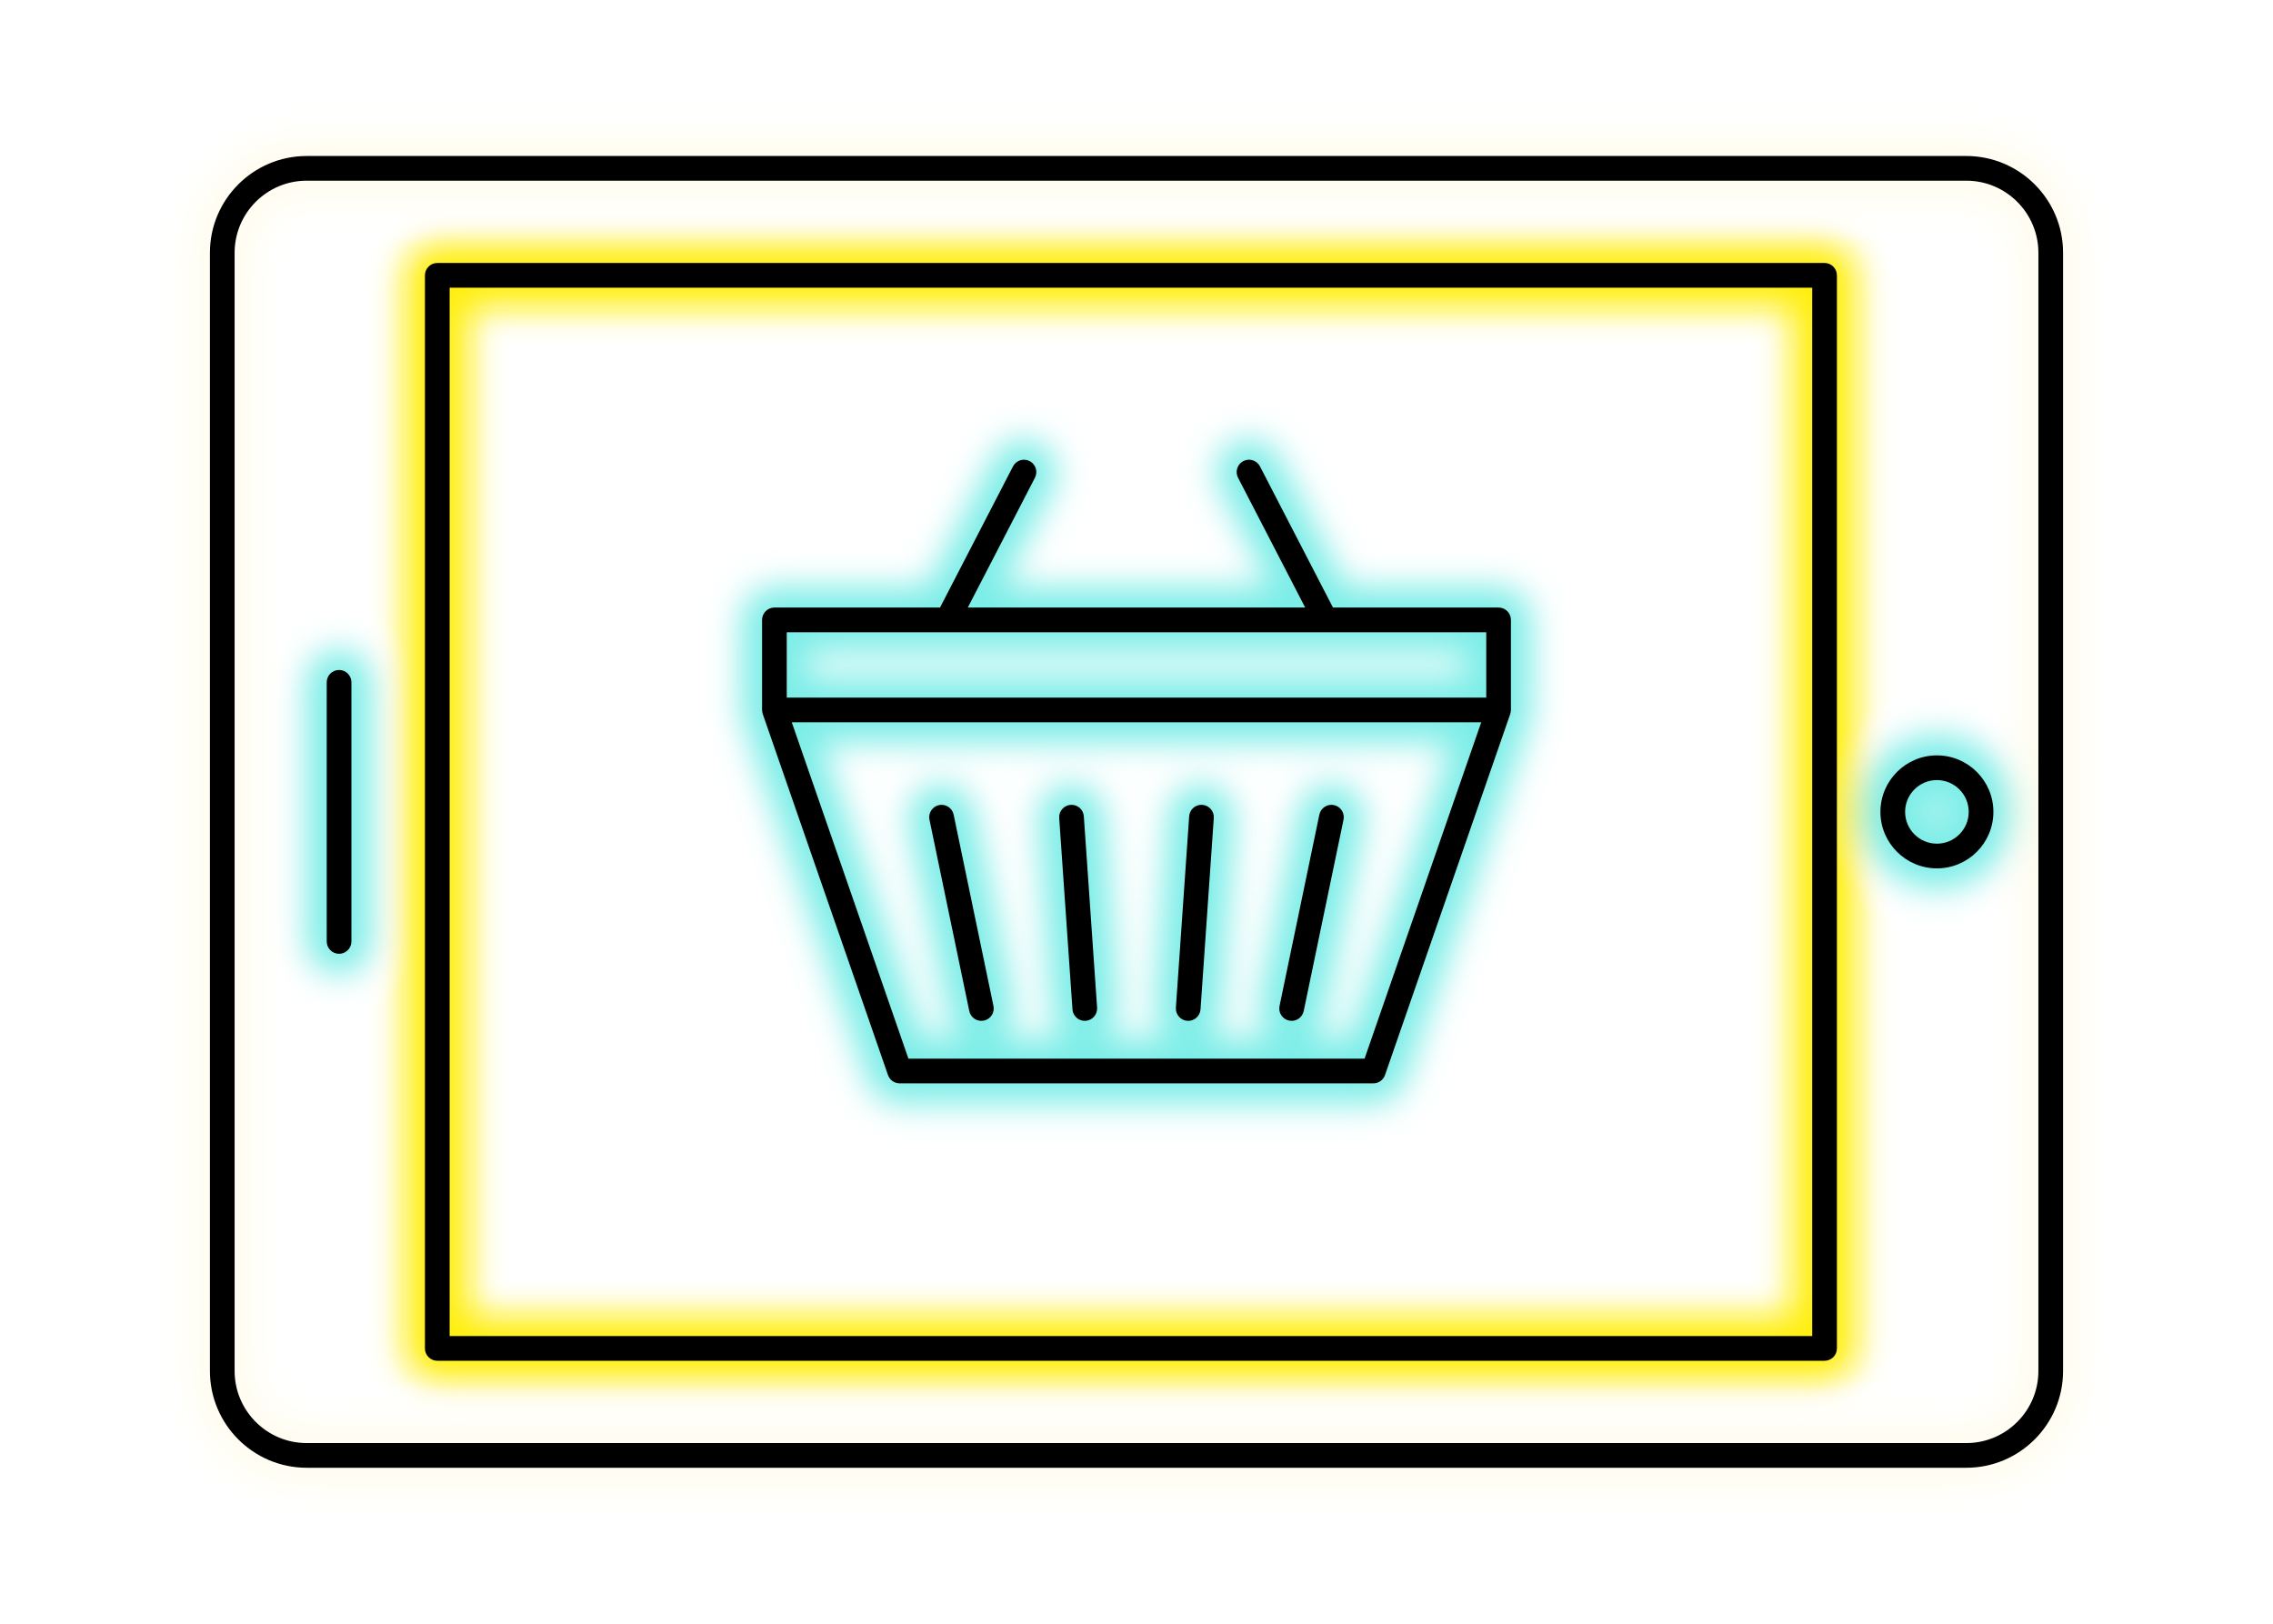
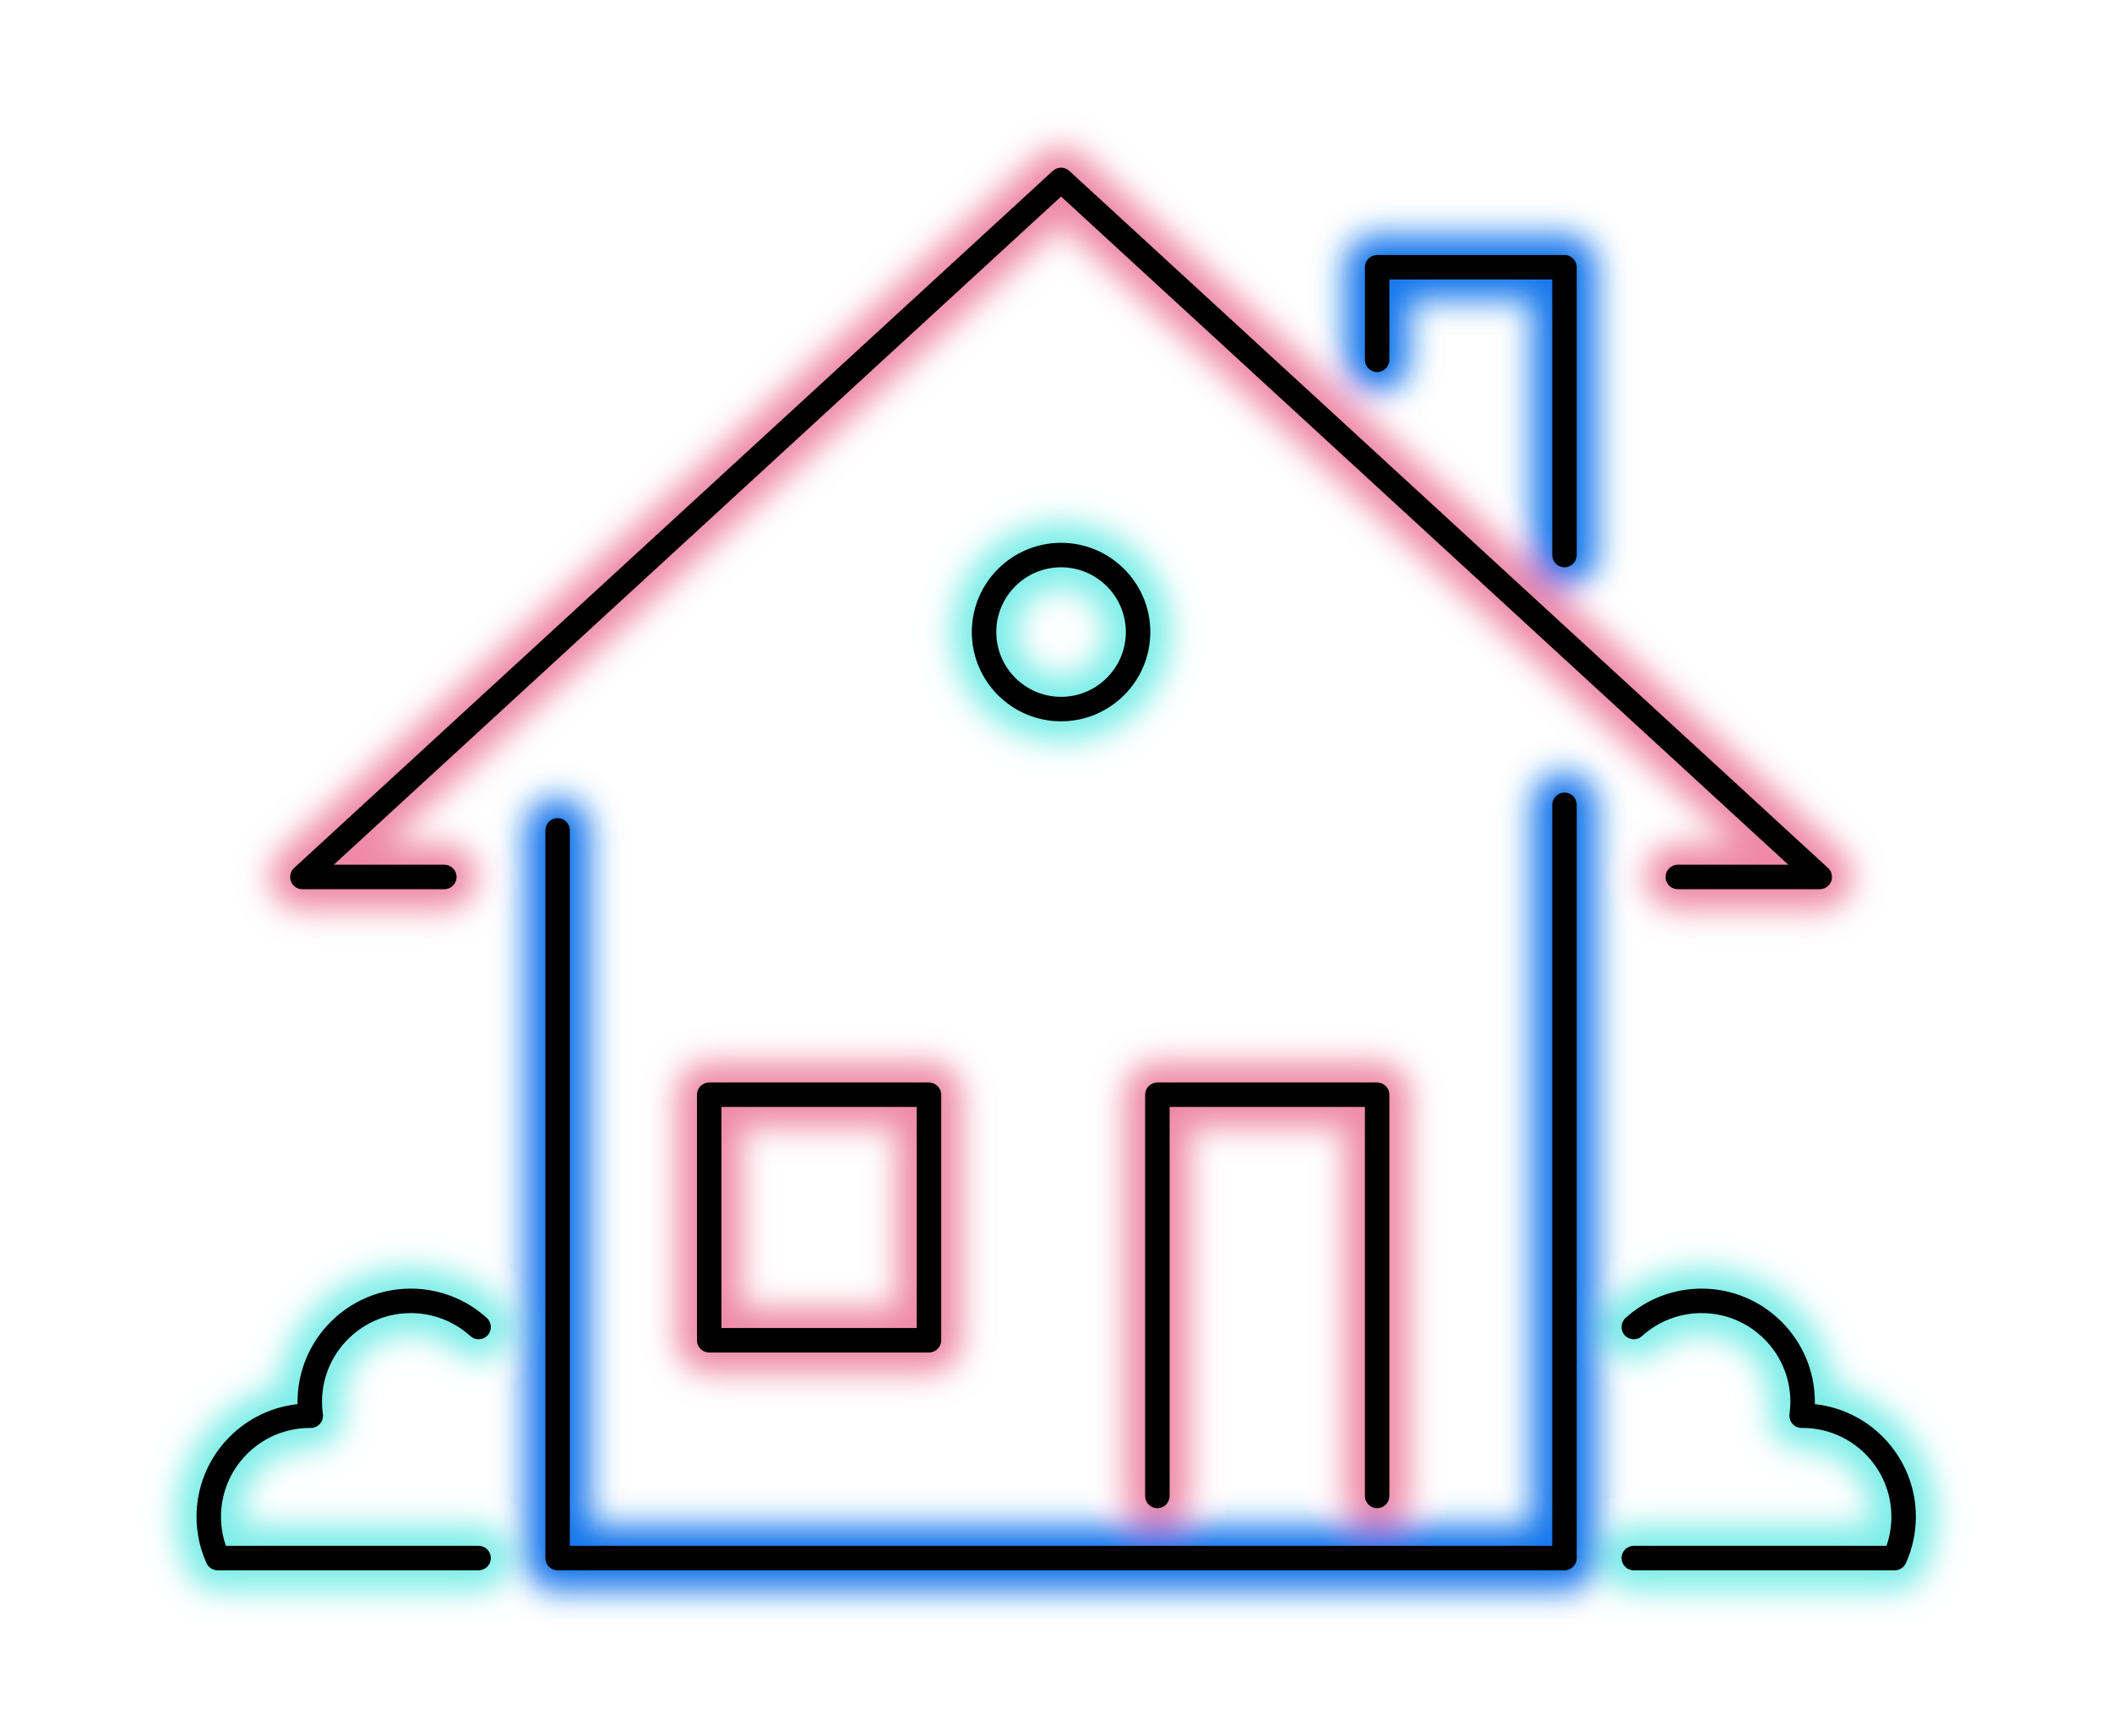
- <svg xmlns="http://www.w3.org/2000/svg" xmlns:xlink="http://www.w3.org/1999/xlink" contentScriptType="text/ecmascript" zoomAndPan="magnify" contentStyleType="text/css" id="Bounds" enable-background="new 0 0 500 368.489" version="1.1" xml:space="preserve" width="552" fill="#000000" preserveAspectRatio="xMidYMid meet" viewBox="-26.0 -12.9 552.0 394.2" height="394.2" x="0" y="0">
+ <svg xmlns="http://www.w3.org/2000/svg" xmlns:xlink="http://www.w3.org/1999/xlink" contentScriptType="text/ecmascript" zoomAndPan="magnify" contentStyleType="text/css" id="Bounds" enable-background="new 0 0 500 417.675" version="1.1" xml:space="preserve" width="549.1" fill="#000000" preserveAspectRatio="xMidYMid meet" viewBox="-24.6 -17.1 549.1 451.2" height="451.2" x="0" y="0">
  <filter xlink:actuate="onLoad" xlink:type="simple" id="AI_GaussianBlur_4" xlink:show="other">
    <feGaussianBlur stdDeviation="4" />
  </filter>
  <g filter="url(#AI_GaussianBlur_4)">
    <g id="change1_1">
-       <path fill="#fffdf0" d="M451.522,348.505H48.478c-15.711,0-28.494-12.783-28.494-28.494V48.479 c0-15.711,12.782-28.494,28.494-28.494h403.044c15.711,0,28.494,12.783,28.494,28.494 v271.532C480.015,335.722,467.233,348.505,451.522,348.505z M48.478,35.972 c-6.896,0-12.506,5.61-12.506,12.506v271.532c0,6.896,5.61,12.506,12.506,12.506 h403.044c6.896,0,12.506-5.61,12.506-12.506V48.479 c0-6.896-5.61-12.506-12.506-12.506H48.478z" />
+       <path fill="#1378ec" d="M382.154,396.477c-4.683,0-8.479-3.796-8.479-8.479V192.15 c0-4.683,3.796-8.479,8.479-8.479s8.479,3.796,8.479,8.479v195.847 C390.633,392.681,386.837,396.477,382.154,396.477z" />
+     </g>
+     <g id="change1_2">
+       <path fill="#1378ec" d="M120.377,396.477c-4.683,0-8.479-3.796-8.479-8.479V198.794 c0-4.683,3.796-8.479,8.479-8.479c4.683,0,8.479,3.796,8.479,8.479v189.204 C128.856,392.681,125.06,396.477,120.377,396.477z" />
    </g>
    <g id="change2_1">
-       <path fill="#ffee0e" d="M417.096,322.525H80.196c-4.415,0-7.994-3.579-7.994-7.994V53.958 c0-4.415,3.579-7.994,7.994-7.994H417.096c4.415,0,7.994,3.579,7.994,7.994v260.573 C425.09,318.946,421.511,322.525,417.096,322.525z M88.19,306.537h320.913V61.952 H88.19V306.537z" />
+       <path fill="#ee8aa8" d="M333.443,380.334c-4.683,0-8.479-3.796-8.479-8.479v-95.848h-40.177 v95.848c0,4.683-3.796,8.479-8.479,8.479c-4.683,0-8.479-3.796-8.479-8.479V267.528 c0-4.683,3.796-8.479,8.479-8.479h57.135c4.683,0,8.479,3.796,8.479,8.479v104.327 C341.922,376.538,338.126,380.334,333.443,380.334z" />
+     </g>
+     <g id="change2_2">
+       <path fill="#ee8aa8" d="M216.922,339.852h-57.135c-4.683,0-8.479-3.796-8.479-8.479v-63.845 c0-4.683,3.796-8.479,8.479-8.479h57.135c4.683,0,8.479,3.796,8.479,8.479v63.845 C225.402,336.056,221.605,339.852,216.922,339.852z M168.267,322.894H208.443v-46.887 h-40.176V322.894z" />
+     </g>
+     <g id="change2_3">
+       <path fill="#ee8aa8" d="M448.513,219.389h-36.906c-4.683,0-8.479-3.796-8.479-8.479 c0-4.683,3.796-8.479,8.479-8.479h15.145L251.265,41.192L75.778,202.431h15.145 c4.683,0,8.479,3.796,8.479,8.479c0,4.683-3.796,8.479-8.479,8.479H54.017 c-3.495,0-6.632-2.144-7.901-5.401c-1.269-3.256-0.41-6.958,2.164-9.322 L245.528,23.433c3.244-2.98,8.23-2.98,11.474,0L454.25,204.666 c2.574,2.365,3.433,6.066,2.164,9.322 C455.145,217.245,452.008,219.389,448.513,219.389z" />
    </g>
    <g id="change3_1">
-       <path fill="#7cede7" d="M56.343,223.698c-4.415,0-7.994-3.579-7.994-7.994v-62.919 c0-4.415,3.579-7.994,7.994-7.994s7.994,3.579,7.994,7.994v62.919 C64.337,220.119,60.758,223.698,56.343,223.698z" />
+       <path fill="#7cede7" d="M251.265,175.739c-15.716,0-28.502-12.786-28.502-28.502 s12.786-28.502,28.502-28.502s28.502,12.786,28.502,28.502 S266.981,175.739,251.265,175.739z M251.265,135.692c-6.366,0-11.544,5.178-11.544,11.544 c0,6.366,5.178,11.544,11.544,11.544s11.544-5.178,11.544-11.544 C262.809,140.871,257.631,135.692,251.265,135.692z" />
+     </g>
+     <g id="change1_3">
+       <path fill="#1378ec" d="M382.154,396.477H120.377c-4.683,0-8.479-3.796-8.479-8.479 s3.796-8.479,8.479-8.479h261.777c4.683,0,8.479,3.796,8.479,8.479 S386.837,396.477,382.154,396.477z" />
    </g>
    <g id="change3_2">
-       <path fill="#7cede7" d="M444.38,202.958c-10.318,0-18.713-8.395-18.713-18.713 s8.395-18.713,18.713-18.713c10.318,0,18.713,8.394,18.713,18.713 S454.698,202.958,444.38,202.958z M444.38,181.52 c-1.503,0-2.725,1.222-2.725,2.725s1.223,2.725,2.725,2.725 s2.725-1.223,2.725-2.725S445.883,181.52,444.38,181.52z" />
+       <path fill="#7cede7" d="M468.019,396.477h-67.855c-4.683,0-8.479-3.796-8.479-8.479 s3.796-8.479,8.479-8.479h61.535c0.096-0.749,0.144-1.507,0.144-2.272 c0-9.779-7.936-17.739-17.706-17.779l-0.224,0.006 c-2.514,0.022-4.828-1.018-6.461-2.869c-1.633-1.851-2.379-4.322-2.042-6.768 c0.116-0.841,0.175-1.667,0.175-2.457c0-9.803-7.976-17.779-17.779-17.779 c-4.427,0-8.669,1.637-11.943,4.609c-3.467,3.149-8.83,2.888-11.977-0.579 c-3.148-3.467-2.888-8.83,0.579-11.977c6.401-5.811,14.691-9.011,23.341-9.011 c17.844,0,32.588,13.524,34.523,30.859c15.178,3.718,26.473,17.437,26.473,33.745 c0,4.941-1.026,9.729-3.049,14.229C474.384,394.519,471.357,396.477,468.019,396.477z" />
    </g>
    <g id="change3_3">
-       <path fill="#7cede7" d="M307.52,255.158h-115.04c-3.405,0-6.436-2.157-7.553-5.374 l-30.412-87.674c-0.847-2.444-0.461-5.146,1.039-7.254s3.927-3.359,6.514-3.359 h175.864c2.587,0,5.014,1.251,6.514,3.359s1.886,4.81,1.039,7.254l-30.412,87.674 C313.956,253.001,310.925,255.158,307.52,255.158z M198.168,239.17h103.664 l24.867-71.686H173.302L198.168,239.17z" />
+       <path fill="#7cede7" d="M99.836,396.477h-67.855c-3.338,0-6.365-1.958-7.733-5.002 c-2.024-4.5-3.049-9.288-3.049-14.229c0-16.308,11.295-30.027,26.473-33.745 c1.935-17.336,16.679-30.859,34.523-30.859c8.651,0,16.94,3.2,23.341,9.011 c3.467,3.147,3.727,8.51,0.579,11.977c-3.148,3.468-8.51,3.727-11.977,0.579 c-3.274-2.972-7.516-4.609-11.943-4.609c-9.804,0-17.779,7.976-17.779,17.779 c0,0.79,0.059,1.616,0.175,2.457c0.337,2.445-0.409,4.917-2.042,6.768 c-1.634,1.851-4,2.882-6.461,2.869l-0.227-0.006 c-9.768,0.042-17.702,8.002-17.702,17.779c0,0.765,0.048,1.524,0.144,2.272h61.535 c4.683,0,8.479,3.796,8.479,8.479S104.519,396.477,99.836,396.477z" />
+     </g>
+     <g id="change1_4">
+       <path fill="#1378ec" d="M382.154,135.692c-4.683,0-8.479-3.796-8.479-8.479V60.859h-31.752 v15.591c0,4.683-3.796,8.479-8.479,8.479c-4.683,0-8.479-3.796-8.479-8.479V52.38 c0-4.683,3.796-8.479,8.479-8.479h48.71c4.683,0,8.479,3.796,8.479,8.479v74.833 C390.633,131.896,386.837,135.692,382.154,135.692z" />
+     </g>
+     <g id="change1_5">
+       <path fill="#1378ec" d="M382.154,396.477c-4.683,0-8.479-3.796-8.479-8.479V192.15 c0-4.683,3.796-8.479,8.479-8.479s8.479,3.796,8.479,8.479v195.847 C390.633,392.681,386.837,396.477,382.154,396.477z" />
+     </g>
+     <g id="change1_6">
+       <path fill="#1378ec" d="M120.377,396.477c-4.683,0-8.479-3.796-8.479-8.479V198.794 c0-4.683,3.796-8.479,8.479-8.479c4.683,0,8.479,3.796,8.479,8.479v189.204 C128.856,392.681,125.06,396.477,120.377,396.477z" />
+     </g>
+     <g id="change2_4">
+       <path fill="#ee8aa8" d="M333.443,380.334c-4.683,0-8.479-3.796-8.479-8.479v-95.848h-40.177 v95.848c0,4.683-3.796,8.479-8.479,8.479c-4.683,0-8.479-3.796-8.479-8.479V267.528 c0-4.683,3.796-8.479,8.479-8.479h57.135c4.683,0,8.479,3.796,8.479,8.479v104.327 C341.922,376.538,338.126,380.334,333.443,380.334z" />
+     </g>
+     <g id="change2_5">
+       <path fill="#ee8aa8" d="M216.922,339.852h-57.135c-4.683,0-8.479-3.796-8.479-8.479v-63.845 c0-4.683,3.796-8.479,8.479-8.479h57.135c4.683,0,8.479,3.796,8.479,8.479v63.845 C225.402,336.056,221.605,339.852,216.922,339.852z M168.267,322.894H208.443v-46.887 h-40.176V322.894z" />
+     </g>
+     <g id="change2_6">
+       <path fill="#ee8aa8" d="M448.513,219.389h-36.906c-4.683,0-8.479-3.796-8.479-8.479 c0-4.683,3.796-8.479,8.479-8.479h15.145L251.265,41.192L75.778,202.431h15.145 c4.683,0,8.479,3.796,8.479,8.479c0,4.683-3.796,8.479-8.479,8.479H54.017 c-3.495,0-6.632-2.144-7.901-5.401c-1.269-3.256-0.41-6.958,2.164-9.322 L245.528,23.433c3.244-2.98,8.23-2.98,11.474,0L454.25,204.666 c2.574,2.365,3.433,6.066,2.164,9.322 C455.145,217.245,452.008,219.389,448.513,219.389z" />
    </g>
    <g id="change3_4">
-       <path fill="#7cede7" d="M204.102,145.622c-1.236,0-2.491-0.287-3.665-0.895 c-3.922-2.028-5.457-6.851-3.428-10.773l18.567-35.899 c2.028-3.921,6.849-5.457,10.772-3.428c3.922,2.028,5.457,6.851,3.428,10.773 l-18.567,35.899C209.788,144.046,206.995,145.622,204.102,145.622z" />
+       <path fill="#7cede7" d="M251.265,175.739c-15.716,0-28.502-12.786-28.502-28.502 s12.786-28.502,28.502-28.502s28.502,12.786,28.502,28.502 S266.981,175.739,251.265,175.739z M251.265,135.692c-6.366,0-11.544,5.178-11.544,11.544 c0,6.366,5.178,11.544,11.544,11.544s11.544-5.178,11.544-11.544 C262.809,140.871,257.631,135.692,251.265,135.692z" />
+     </g>
+     <g id="change1_7">
+       <path fill="#1378ec" d="M382.154,396.477H120.377c-4.683,0-8.479-3.796-8.479-8.479 s3.796-8.479,8.479-8.479h261.777c4.683,0,8.479,3.796,8.479,8.479 S386.837,396.477,382.154,396.477z" />
    </g>
    <g id="change3_5">
-       <path fill="#7cede7" d="M295.898,145.622c-2.894,0-5.686-1.575-7.107-4.323l-18.567-35.899 c-2.029-3.922-0.494-8.745,3.428-10.773c3.922-2.028,8.744-0.493,10.772,3.428 l18.567,35.899c2.029,3.922,0.494,8.745-3.428,10.773 C298.389,145.334,297.134,145.622,295.898,145.622z" />
+       <path fill="#7cede7" d="M468.019,396.477h-67.855c-4.683,0-8.479-3.796-8.479-8.479 s3.796-8.479,8.479-8.479h61.535c0.096-0.749,0.144-1.507,0.144-2.272 c0-9.779-7.936-17.739-17.706-17.779l-0.224,0.006 c-2.514,0.022-4.828-1.018-6.461-2.869c-1.633-1.851-2.379-4.322-2.042-6.768 c0.116-0.841,0.175-1.667,0.175-2.457c0-9.803-7.976-17.779-17.779-17.779 c-4.427,0-8.669,1.637-11.943,4.609c-3.467,3.149-8.83,2.888-11.977-0.579 c-3.148-3.467-2.888-8.83,0.579-11.977c6.401-5.811,14.691-9.011,23.341-9.011 c17.844,0,32.588,13.524,34.523,30.859c15.178,3.718,26.473,17.437,26.473,33.745 c0,4.941-1.026,9.729-3.049,14.229C474.384,394.519,471.357,396.477,468.019,396.477z" />
    </g>
    <g id="change3_6">
-       <path fill="#7cede7" d="M212.32,239.987c-3.708,0-7.033-2.594-7.818-6.367l-9.669-46.461 c-0.9-4.322,1.875-8.555,6.197-9.455c4.328-0.903,8.555,1.875,9.455,6.197 l9.669,46.461c0.9,4.322-1.875,8.555-6.197,9.455 C213.407,239.933,212.86,239.987,212.32,239.987z" />
+       <path fill="#7cede7" d="M99.836,396.477h-67.855c-3.338,0-6.365-1.958-7.733-5.002 c-2.024-4.5-3.049-9.288-3.049-14.229c0-16.308,11.295-30.027,26.473-33.745 c1.935-17.336,16.679-30.859,34.523-30.859c8.651,0,16.94,3.2,23.341,9.011 c3.467,3.147,3.727,8.51,0.579,11.977c-3.148,3.468-8.51,3.727-11.977,0.579 c-3.274-2.972-7.516-4.609-11.943-4.609c-9.804,0-17.779,7.976-17.779,17.779 c0,0.79,0.059,1.616,0.175,2.457c0.337,2.445-0.409,4.917-2.042,6.768 c-1.634,1.851-4,2.882-6.461,2.869l-0.227-0.006 c-9.768,0.042-17.702,8.002-17.702,17.779c0,0.765,0.048,1.524,0.144,2.272h61.535 c4.683,0,8.479,3.796,8.479,8.479S104.519,396.477,99.836,396.477z" />
    </g>
-     <g id="change3_7">
-       <path fill="#7cede7" d="M237.435,239.986c-4.164,0-7.675-3.225-7.966-7.441l-3.223-46.461 c-0.305-4.404,3.017-8.222,7.421-8.528c4.415-0.291,8.223,3.018,8.528,7.422 l3.223,46.461c0.305,4.404-3.017,8.223-7.421,8.528 C237.807,239.979,237.62,239.986,237.435,239.986z" />
-     </g>
-     <g id="change3_8">
-       <path fill="#7cede7" d="M262.565,239.986c-0.185,0-0.373-0.006-0.561-0.02 c-4.404-0.305-7.726-4.124-7.421-8.528l3.223-46.461 c0.304-4.403,4.123-7.729,8.528-7.422c4.404,0.306,7.726,4.124,7.421,8.528 l-3.223,46.461C270.24,236.761,266.728,239.986,262.565,239.986z" />
-     </g>
-     <g id="change3_9">
-       <path fill="#7cede7" d="M287.68,239.987c-0.54,0-1.087-0.055-1.636-0.169 c-4.323-0.899-7.097-5.132-6.197-9.455l9.669-46.461 c0.899-4.322,5.128-7.101,9.455-6.197c4.323,0.899,7.097,5.132,6.197,9.455 l-9.669,46.461C294.713,237.394,291.387,239.987,287.68,239.987z" />
-     </g>
-     <g id="change3_10">
-       <path fill="#7cede7" d="M337.932,167.484H162.068c-4.415,0-7.994-3.579-7.994-7.994v-21.863 c0-4.415,3.579-7.994,7.994-7.994h175.864c4.415,0,7.994,3.579,7.994,7.994 v21.863C345.926,163.905,342.347,167.484,337.932,167.484z M170.062,151.496h159.876 v-5.875H170.062V151.496z" />
-     </g>
-     <g id="change1_2">
-       <path fill="#fffdf0" d="M451.522,348.505H48.478c-15.711,0-28.494-12.783-28.494-28.494V48.479 c0-15.711,12.782-28.494,28.494-28.494h403.044c15.711,0,28.494,12.783,28.494,28.494 v271.532C480.015,335.722,467.233,348.505,451.522,348.505z M48.478,35.972 c-6.896,0-12.506,5.61-12.506,12.506v271.532c0,6.896,5.61,12.506,12.506,12.506 h403.044c6.896,0,12.506-5.61,12.506-12.506V48.479 c0-6.896-5.61-12.506-12.506-12.506H48.478z" />
-     </g>
-     <g id="change2_2">
-       <path fill="#ffee0e" d="M417.096,322.525H80.196c-4.415,0-7.994-3.579-7.994-7.994V53.958 c0-4.415,3.579-7.994,7.994-7.994H417.096c4.415,0,7.994,3.579,7.994,7.994v260.573 C425.09,318.946,421.511,322.525,417.096,322.525z M88.19,306.537h320.913V61.952 H88.19V306.537z" />
-     </g>
-     <g id="change3_11">
-       <path fill="#7cede7" d="M56.343,223.698c-4.415,0-7.994-3.579-7.994-7.994v-62.919 c0-4.415,3.579-7.994,7.994-7.994s7.994,3.579,7.994,7.994v62.919 C64.337,220.119,60.758,223.698,56.343,223.698z" />
-     </g>
-     <g id="change3_12">
-       <path fill="#7cede7" d="M444.38,202.958c-10.318,0-18.713-8.395-18.713-18.713 s8.395-18.713,18.713-18.713c10.318,0,18.713,8.394,18.713,18.713 S454.698,202.958,444.38,202.958z M444.38,181.52 c-1.503,0-2.725,1.222-2.725,2.725s1.223,2.725,2.725,2.725 s2.725-1.223,2.725-2.725S445.883,181.52,444.38,181.52z" />
-     </g>
-     <g id="change3_13">
-       <path fill="#7cede7" d="M307.52,255.158h-115.04c-3.405,0-6.436-2.157-7.553-5.374 l-30.412-87.674c-0.847-2.444-0.461-5.146,1.039-7.254s3.927-3.359,6.514-3.359 h175.864c2.587,0,5.014,1.251,6.514,3.359s1.886,4.81,1.039,7.254l-30.412,87.674 C313.956,253.001,310.925,255.158,307.52,255.158z M198.168,239.17h103.664 l24.867-71.686H173.302L198.168,239.17z" />
-     </g>
-     <g id="change3_14">
-       <path fill="#7cede7" d="M204.102,145.622c-1.236,0-2.491-0.287-3.665-0.895 c-3.922-2.028-5.457-6.851-3.428-10.773l18.567-35.899 c2.028-3.921,6.849-5.457,10.772-3.428c3.922,2.028,5.457,6.851,3.428,10.773 l-18.567,35.899C209.788,144.046,206.995,145.622,204.102,145.622z" />
-     </g>
-     <g id="change3_15">
-       <path fill="#7cede7" d="M295.898,145.622c-2.894,0-5.686-1.575-7.107-4.323l-18.567-35.899 c-2.029-3.922-0.494-8.745,3.428-10.773c3.922-2.028,8.744-0.493,10.772,3.428 l18.567,35.899c2.029,3.922,0.494,8.745-3.428,10.773 C298.389,145.334,297.134,145.622,295.898,145.622z" />
-     </g>
-     <g id="change3_16">
-       <path fill="#7cede7" d="M212.32,239.987c-3.708,0-7.033-2.594-7.818-6.367l-9.669-46.461 c-0.9-4.322,1.875-8.555,6.197-9.455c4.328-0.903,8.555,1.875,9.455,6.197 l9.669,46.461c0.9,4.322-1.875,8.555-6.197,9.455 C213.407,239.933,212.86,239.987,212.32,239.987z" />
-     </g>
-     <g id="change3_17">
-       <path fill="#7cede7" d="M237.435,239.986c-4.164,0-7.675-3.225-7.966-7.441l-3.223-46.461 c-0.305-4.404,3.017-8.222,7.421-8.528c4.415-0.291,8.223,3.018,8.528,7.422 l3.223,46.461c0.305,4.404-3.017,8.223-7.421,8.528 C237.807,239.979,237.62,239.986,237.435,239.986z" />
-     </g>
-     <g id="change3_18">
-       <path fill="#7cede7" d="M262.565,239.986c-0.185,0-0.373-0.006-0.561-0.02 c-4.404-0.305-7.726-4.124-7.421-8.528l3.223-46.461 c0.304-4.403,4.123-7.729,8.528-7.422c4.404,0.306,7.726,4.124,7.421,8.528 l-3.223,46.461C270.24,236.761,266.728,239.986,262.565,239.986z" />
-     </g>
-     <g id="change3_19">
-       <path fill="#7cede7" d="M287.68,239.987c-0.54,0-1.087-0.055-1.636-0.169 c-4.323-0.899-7.097-5.132-6.197-9.455l9.669-46.461 c0.899-4.322,5.128-7.101,9.455-6.197c4.323,0.899,7.097,5.132,6.197,9.455 l-9.669,46.461C294.713,237.394,291.387,239.987,287.68,239.987z" />
-     </g>
-     <g id="change3_20">
-       <path fill="#7cede7" d="M337.932,167.484H162.068c-4.415,0-7.994-3.579-7.994-7.994v-21.863 c0-4.415,3.579-7.994,7.994-7.994h175.864c4.415,0,7.994,3.579,7.994,7.994 v21.863C345.926,163.905,342.347,167.484,337.932,167.484z M170.062,151.496h159.876 v-5.875H170.062V151.496z" />
+     <g id="change1_8">
+       <path fill="#1378ec" d="M382.154,135.692c-4.683,0-8.479-3.796-8.479-8.479V60.859h-31.752 v15.591c0,4.683-3.796,8.479-8.479,8.479c-4.683,0-8.479-3.796-8.479-8.479V52.38 c0-4.683,3.796-8.479,8.479-8.479h48.71c4.683,0,8.479,3.796,8.479,8.479v74.833 C390.633,131.896,386.837,135.692,382.154,135.692z" />
    </g>
  </g>
  <g id="change4_1">
-     <path fill="#000000" d="M451.522,24.981H48.478c-12.957,0-23.497,10.541-23.497,23.498v271.532 c0,12.957,10.541,23.498,23.497,23.498h403.044c12.957,0,23.497-10.541,23.497-23.498 V48.479C475.019,35.522,464.479,24.981,451.522,24.981z M469.024,320.011 c0,9.651-7.851,17.503-17.502,17.503H48.478c-9.651,0-17.502-7.852-17.502-17.503 V48.479c0-9.651,7.851-17.503,17.502-17.503h403.044 c9.651,0,17.502,7.852,17.502,17.503V320.011z M417.096,50.961H80.196 c-1.656,0-2.998,1.342-2.998,2.998v260.573c0,1.656,1.342,2.998,2.998,2.998 h336.901c1.656,0,2.998-1.342,2.998-2.998V53.958 C420.094,52.303,418.752,50.961,417.096,50.961z M414.099,311.534H83.193V56.956 h330.905V311.534z M59.341,152.785v62.919c0,1.656-1.342,2.998-2.998,2.998 c-1.656,0-2.998-1.342-2.998-2.998v-62.919c0-1.655,1.342-2.998,2.998-2.998 C57.999,149.787,59.341,151.13,59.341,152.785z M444.38,170.528 c-7.563,0-13.717,6.153-13.717,13.716s6.153,13.717,13.717,13.717 s13.717-6.153,13.717-13.717S451.943,170.528,444.38,170.528z M444.38,191.966 c-4.257,0-7.721-3.464-7.721-7.722s3.464-7.721,7.721-7.721 c4.258,0,7.722,3.464,7.722,7.721S448.637,191.966,444.38,191.966z M159.112,159.9 c0.021,0.15,0.053,0.295,0.095,0.438c0.013,0.044,0.014,0.091,0.029,0.135 l30.412,87.674c0.419,1.206,1.554,2.015,2.832,2.015h115.04 c1.277,0,2.413-0.809,2.832-2.015l30.412-87.674 c0.015-0.044,0.016-0.09,0.029-0.135c0.042-0.143,0.075-0.288,0.095-0.438 c0.011-0.083,0.02-0.165,0.025-0.248c0.003-0.055,0.016-0.107,0.016-0.162 v-21.863c0-1.655-1.342-2.998-2.998-2.998h-40.216l-17.728-34.278 c-0.761-1.471-2.569-2.047-4.04-1.286c-1.471,0.761-2.046,2.569-1.286,4.039 l16.304,31.524h-81.932l16.304-31.524c0.76-1.47,0.185-3.279-1.286-4.039 c-1.469-0.762-3.28-0.185-4.04,1.286l-17.728,34.278h-40.216 c-1.656,0-2.998,1.342-2.998,2.998v21.863c0,0.056,0.013,0.108,0.016,0.162 C159.091,159.735,159.1,159.817,159.112,159.9z M305.387,244.166H194.613 l-28.333-81.678h167.439L305.387,244.166z M165.066,140.625h39.037 c0.001,0,0.002,0,0.004,0c0.001,0,0.002-0,0.003-0h91.782 c0.001,0,0.002,0,0.003,0c0.001,0,0.002-0,0.004-0h39.037v15.868 H165.066V140.625z M199.723,186.142c-0.337-1.621,0.704-3.208,2.324-3.546 c1.621-0.339,3.208,0.704,3.546,2.324l9.669,46.461 c0.337,1.621-0.704,3.208-2.324,3.546c-0.206,0.043-0.412,0.063-0.614,0.063 c-1.39,0-2.637-0.972-2.932-2.387L199.723,186.142z M234.451,232.199l-3.223-46.461 c-0.114-1.651,1.132-3.083,2.783-3.198c1.679-0.114,3.083,1.132,3.198,2.783 l3.223,46.461c0.114,1.652-1.132,3.083-2.783,3.198 c-0.071,0.005-0.141,0.007-0.211,0.007 C235.878,234.99,234.562,233.781,234.451,232.199z M259.567,231.785l3.223-46.461 c0.115-1.651,1.517-2.896,3.198-2.783c1.651,0.115,2.897,1.546,2.783,3.198 l-3.223,46.461c-0.11,1.581-1.427,2.79-2.988,2.79 c-0.069,0-0.139-0.002-0.211-0.007C260.699,234.868,259.453,233.436,259.567,231.785z M284.737,231.381l9.669-46.461c0.337-1.62,1.921-2.663,3.546-2.324 c1.621,0.337,2.661,1.925,2.324,3.546l-9.669,46.461 c-0.295,1.415-1.542,2.387-2.932,2.387c-0.202,0-0.408-0.021-0.614-0.063 C285.44,234.59,284.4,233.002,284.737,231.381z" />
+     <path fill="#000000" d="M385.333,192.15v195.847c0,1.756-1.424,3.18-3.18,3.18H120.376 c-1.756,0-3.18-1.424-3.18-3.18V198.794c0-1.756,1.424-3.18,3.18-3.18 c1.756,0,3.18,1.424,3.18,3.18v186.024H378.974V192.15 c0-1.756,1.424-3.18,3.18-3.18S385.333,190.394,385.333,192.15z M333.443,375.034 c1.756,0,3.18-1.424,3.18-3.18V267.528c0-1.756-1.424-3.18-3.18-3.18h-57.135 c-1.756,0-3.18,1.424-3.18,3.18v104.327c0,1.756,1.424,3.18,3.18,3.18 s3.18-1.424,3.18-3.18V270.708h50.776v101.147 C330.263,373.611,331.687,375.034,333.443,375.034z M216.922,264.348 c1.756,0,3.18,1.424,3.18,3.18v63.845c0,1.756-1.424,3.18-3.18,3.18h-57.135 c-1.756,0-3.18-1.424-3.18-3.18v-63.845c0-1.756,1.424-3.18,3.18-3.18 H216.922z M213.743,270.708h-50.776v57.486h50.776V270.708z M54.017,214.09h36.906 c1.756,0,3.18-1.424,3.18-3.18c0-1.756-1.424-3.18-3.18-3.18H62.177 L251.265,33.996l189.088,173.735h-28.746c-1.756,0-3.18,1.424-3.18,3.18 c0,1.756,1.424,3.18,3.18,3.18h36.906c1.311,0,2.487-0.804,2.963-2.025 c0.476-1.221,0.154-2.609-0.812-3.496L253.417,27.336 c-1.216-1.118-3.087-1.118-4.303,0L51.865,208.569 c-0.965,0.886-1.287,2.274-0.812,3.496 C51.53,213.286,52.706,214.09,54.017,214.09z M274.468,147.236 c0,12.794-10.408,23.203-23.203,23.203s-23.203-10.408-23.203-23.203 s10.409-23.203,23.203-23.203S274.468,134.442,274.468,147.236z M268.109,147.236 c0-9.288-7.556-16.844-16.844-16.844s-16.844,7.556-16.844,16.844 s7.556,16.844,16.844,16.844S268.109,156.524,268.109,147.236z M447.238,347.978 c0.005-0.2,0.007-0.4,0.007-0.598c0-16.232-13.206-29.438-29.438-29.438 c-7.331,0-14.355,2.711-19.78,7.635c-1.3,1.18-1.397,3.191-0.217,4.492 c1.18,1.3,3.191,1.397,4.492,0.217c4.251-3.859,9.758-5.984,15.505-5.984 c12.726,0,23.079,10.353,23.079,23.078c0,1.031-0.075,2.101-0.224,3.181 c-0.127,0.917,0.153,1.844,0.766,2.538c0.613,0.695,1.51,1.076,2.423,1.076 l0.215-0.007c12.725,0,23.078,10.353,23.078,23.079c0,2.604-0.428,5.143-1.276,7.572 h-65.703c-1.756,0-3.18,1.424-3.18,3.18s1.424,3.18,3.18,3.18h67.855 c1.251,0,2.387-0.734,2.9-1.875c1.714-3.812,2.583-7.869,2.583-12.056 C473.502,362.086,461.983,349.565,447.238,347.978z M99.836,384.818H34.133 c-0.848-2.429-1.276-4.968-1.276-7.572c0-12.725,10.352-23.078,23.098-23.078 c0.001,0,0.002,0,0.003,0l0.193,0.006c0.918,0.009,1.81-0.381,2.423-1.076 c0.613-0.694,0.892-1.621,0.766-2.538c-0.149-1.08-0.224-2.15-0.224-3.181 c0-12.725,10.353-23.078,23.079-23.078c5.747,0,11.254,2.125,15.505,5.984 c1.3,1.179,3.311,1.082,4.492-0.217c1.181-1.301,1.083-3.312-0.217-4.492 c-5.424-4.924-12.449-7.635-19.78-7.635c-16.232,0-29.438,13.206-29.438,29.438 c0,0.199,0.002,0.398,0.007,0.598c-14.745,1.588-26.265,14.108-26.265,29.268 c0,4.187,0.869,8.243,2.583,12.056c0.513,1.141,1.649,1.875,2.9,1.875h67.855 c1.756,0,3.18-1.424,3.18-3.18S101.592,384.818,99.836,384.818z M333.443,79.629 c1.756,0,3.18-1.424,3.18-3.18V55.559h42.351v71.654 c0,1.756,1.424,3.18,3.18,3.18s3.18-1.424,3.18-3.18v-74.833 c0-1.756-1.424-3.18-3.18-3.18h-48.71c-1.756,0-3.18,1.424-3.18,3.18 v24.07C330.263,78.206,331.687,79.629,333.443,79.629z" />
  </g>
</svg>
